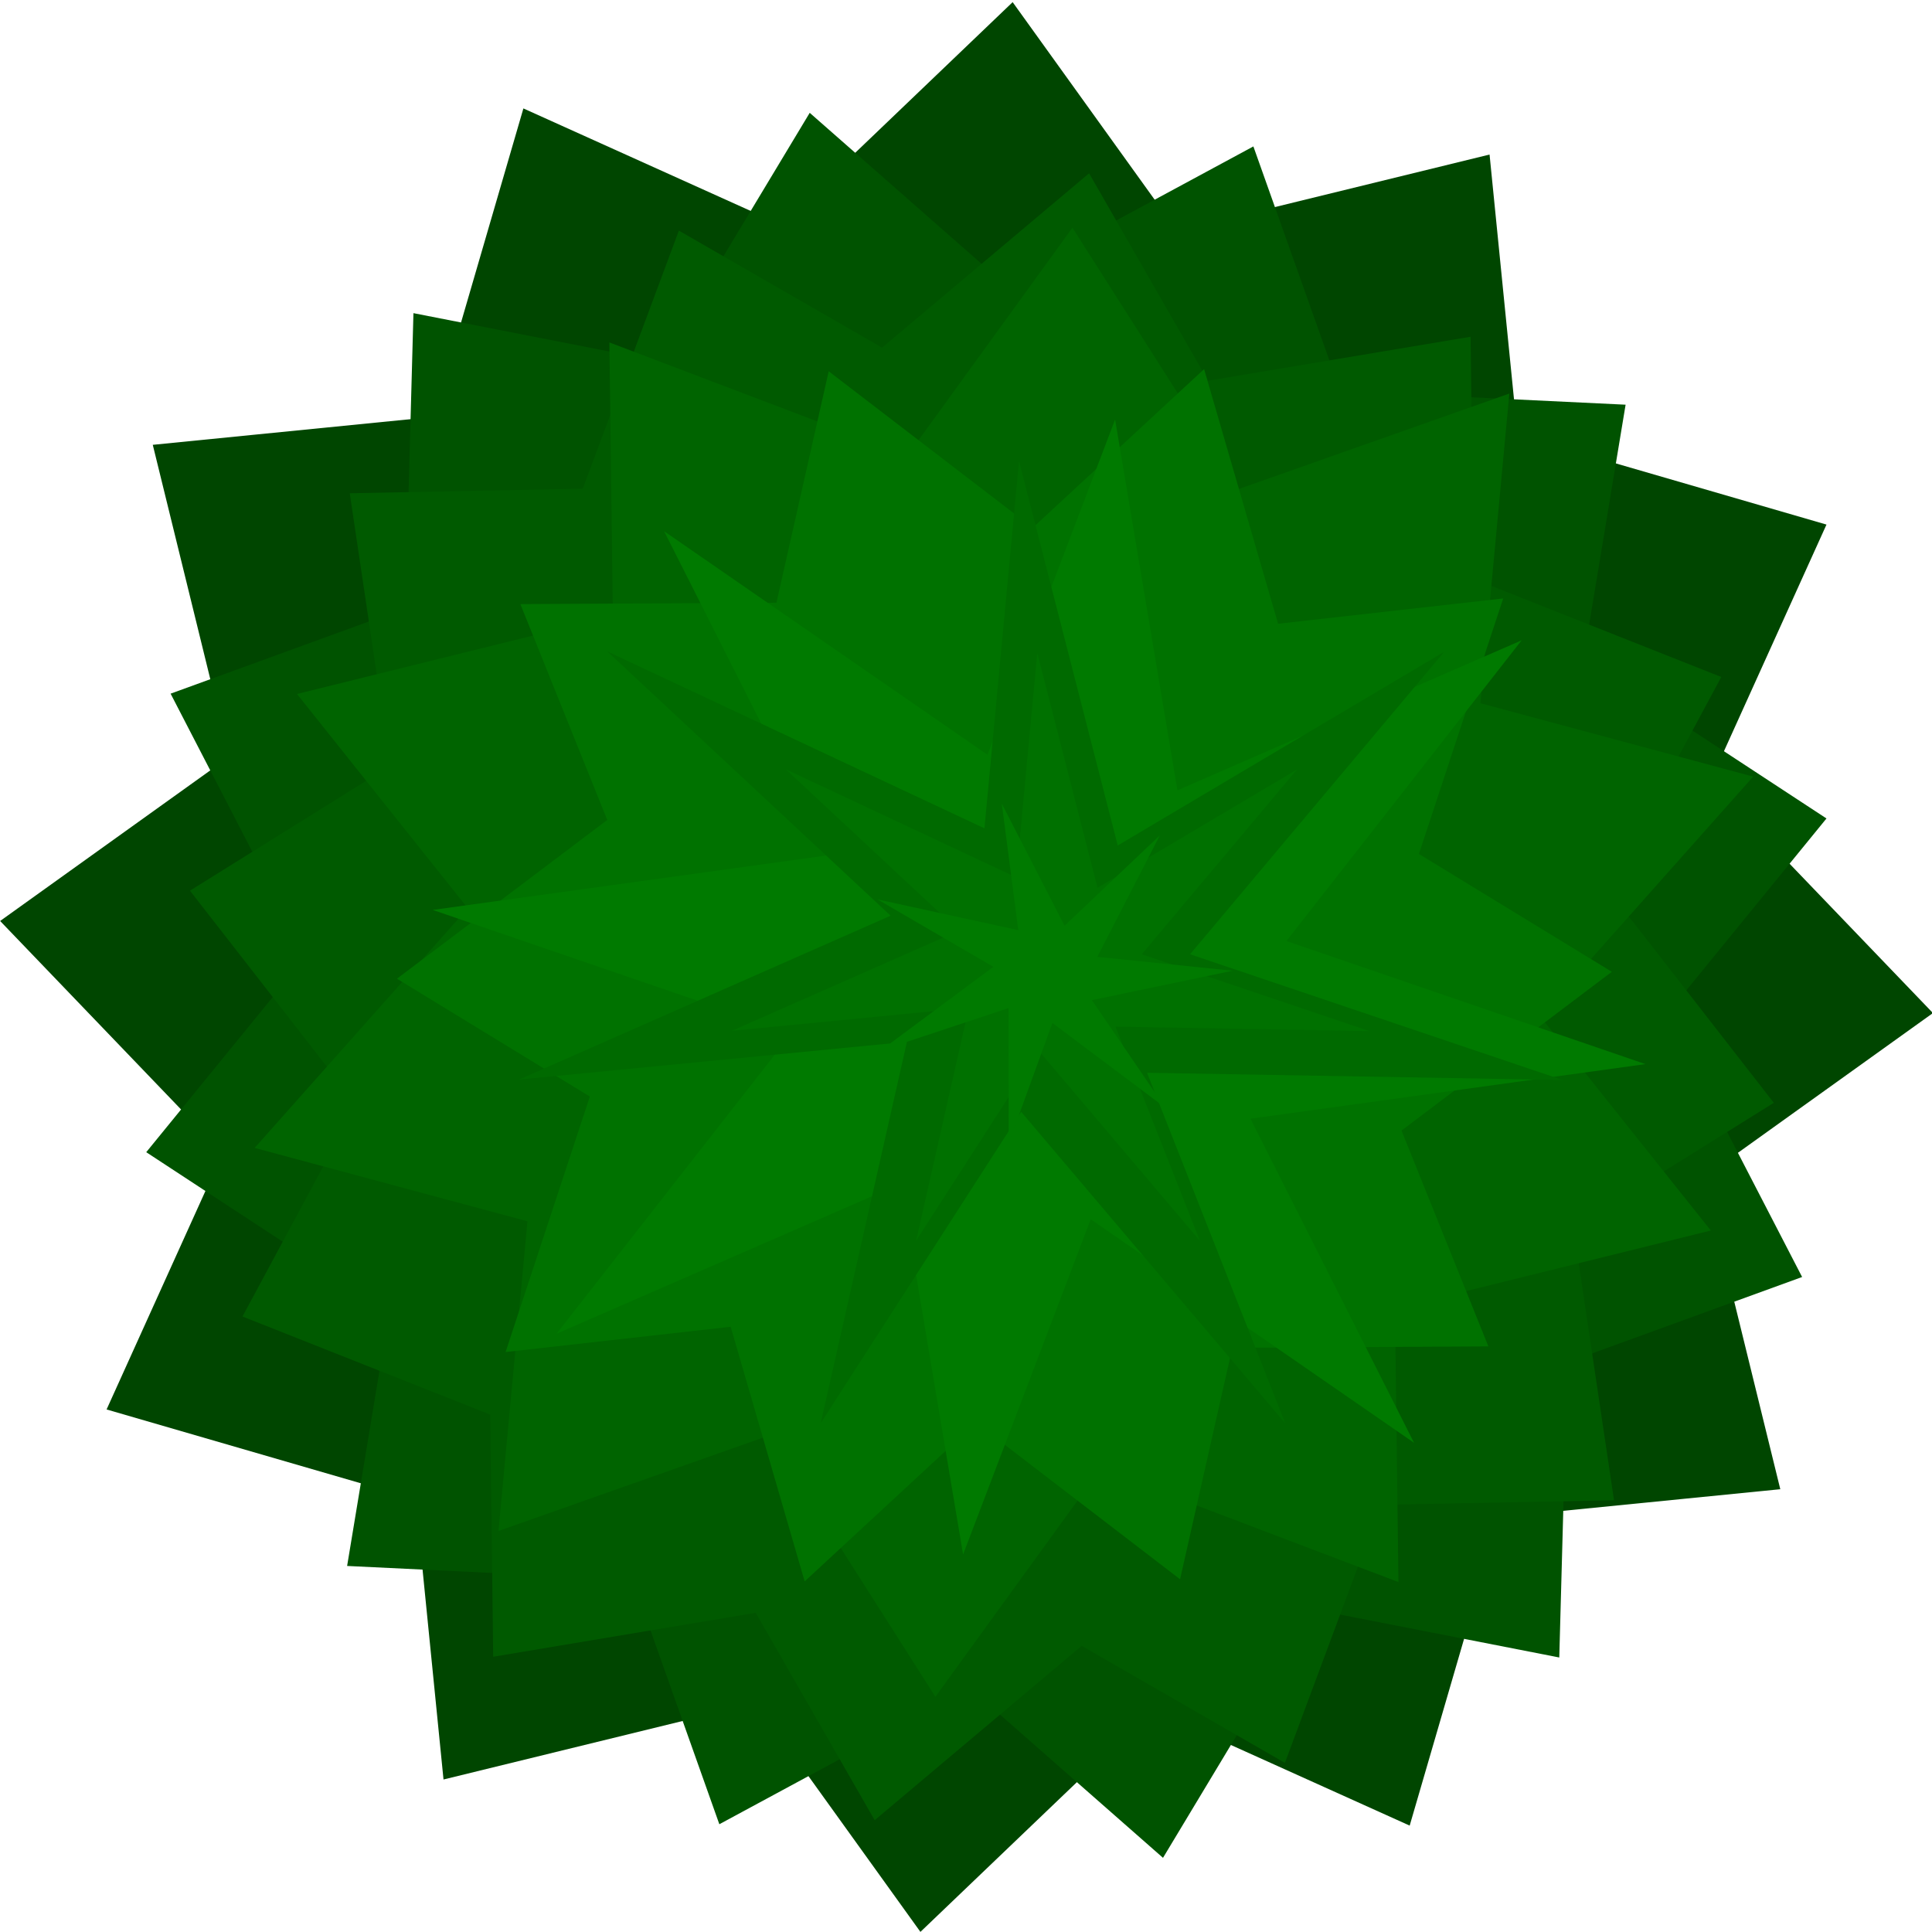
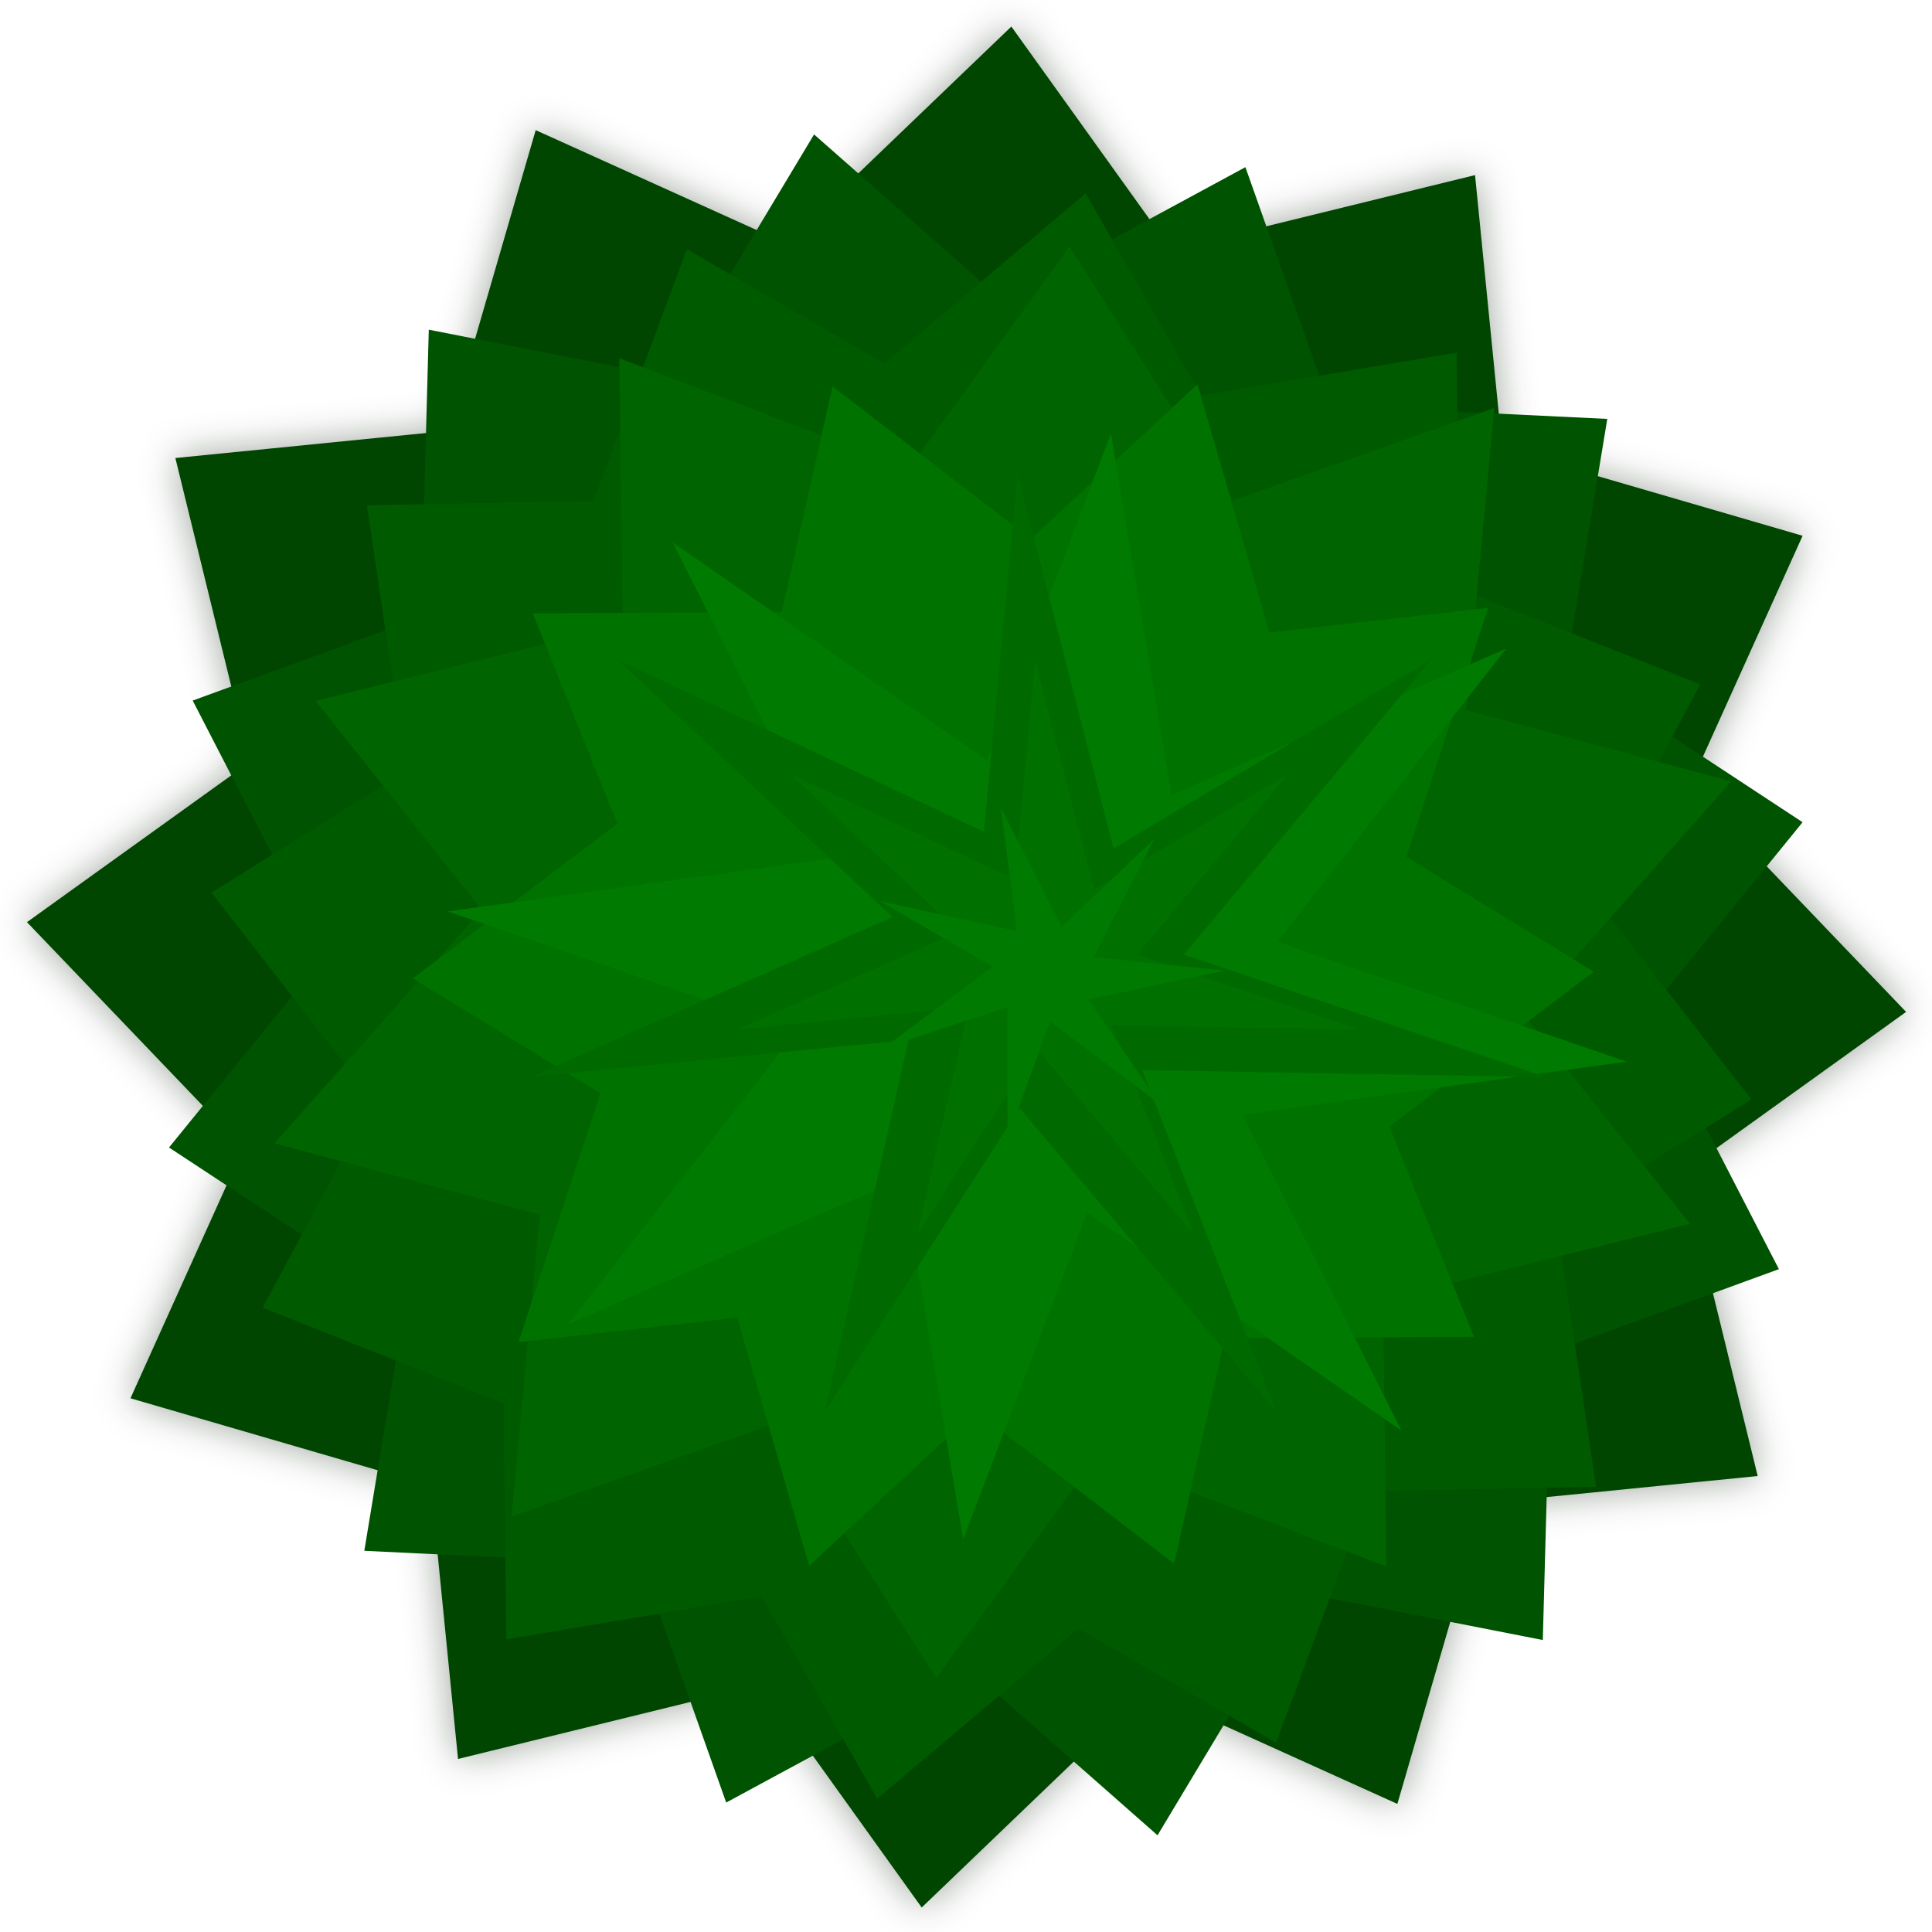
<svg xmlns="http://www.w3.org/2000/svg" id="svg8" version="1.1" viewBox="0 0 211.667 211.667" height="800" width="800">
-   <defs id="defs2" />
+   <defs id="defs2">
+     <filter height="1.048" y="-0.024" width="1.048" x="-0.024" id="filter17239" style="color-interpolation-filters:sRGB">
+       <feGaussianBlur id="feGaussianBlur17241" stdDeviation="0.122" />
+     </filter>
+   </defs>
  <g transform="translate(0,-85.33332)" id="layer1">
-     <path transform="matrix(17.33001,0,0,17.30262,-0.07206939,-4687.498)" style="fill:#004600;fill-opacity:1;stroke-width:0.265" d="m 11.259,285.274 -1.775,0.177 -0.568,1.953 -1.625,-0.734 -1.468,1.407 -1.04,-1.449 -1.975,0.484 -0.177,-1.775 -1.953,-0.568 0.734,-1.625 -1.407,-1.468 1.449,-1.04 -0.484,-1.975 1.775,-0.177 0.568,-1.953 1.625,0.734 1.468,-1.407 1.04,1.449 1.975,-0.484 0.177,1.775 1.953,0.568 -0.734,1.625 1.407,1.468 -1.449,1.04 z" id="path46" />
-     <path transform="matrix(14.88041,-3.730226,3.877531,15.46804,-1076.26,-4145.392)" style="fill:#005300;fill-opacity:1;stroke-width:0.265" d="m 11.259,285.274 -1.775,0.177 -0.568,1.953 -1.625,-0.734 -1.468,1.407 -1.04,-1.449 -1.975,0.484 -0.177,-1.775 -1.953,-0.568 0.734,-1.625 -1.407,-1.468 1.449,-1.04 -0.484,-1.975 1.775,-0.177 0.568,-1.953 1.625,0.734 1.468,-1.407 1.04,1.449 1.975,-0.484 0.177,1.775 1.953,0.568 -0.734,1.625 1.407,1.468 -1.449,1.04 z" id="path46-0" />
-     <path transform="matrix(14.26043,1.194944,-1.242132,14.82357,370.6194,-3992.536)" style="fill:#005a00;fill-opacity:1;stroke-width:0.265" d="m 11.259,285.274 -1.775,0.177 -0.568,1.953 -1.625,-0.734 -1.468,1.407 -1.04,-1.449 -1.975,0.484 -0.177,-1.775 -1.953,-0.568 0.734,-1.625 -1.407,-1.468 1.449,-1.04 -0.484,-1.975 1.775,-0.177 0.568,-1.953 1.625,0.734 1.468,-1.407 1.04,1.449 1.975,-0.484 0.177,1.775 1.953,0.568 -0.734,1.625 1.407,1.468 -1.449,1.04 z" id="path46-0-9" />
-     <path transform="matrix(12.33503,5.497248,-6.115284,11.98145,1758.864,-3221.227)" style="fill:#006400;fill-opacity:1;stroke-width:0.265" d="m 11.259,285.274 -2.574,0.146 -0.353,2.246 -2.168,-1.395 -1.606,1.61 -0.934,-2.403 -2.245,0.359 0.657,-2.493 -2.027,-1.029 1.997,-1.631 -1.035,-2.025 2.574,-0.146 0.353,-2.246 2.168,1.395 1.606,-1.61 0.934,2.403 2.245,-0.359 -0.657,2.493 2.027,1.029 -1.997,1.631 z" id="path46-0-9-9" />
-     <path transform="matrix(9.275081,-6.215406,5.695984,9.552114,-1552.755,-2463.188)" style="fill:#007200;fill-opacity:1;stroke-width:0.265" d="m 11.259,285.274 -2.574,0.146 -0.353,2.246 -2.168,-1.395 -1.606,1.61 -0.934,-2.403 -2.245,0.359 0.657,-2.493 -2.027,-1.029 1.997,-1.631 -1.035,-2.025 2.574,-0.146 0.353,-2.246 2.168,1.395 1.606,-1.61 0.934,2.403 2.245,-0.359 -0.657,2.493 2.027,1.029 -1.997,1.631 z" id="path46-0-9-9-1" />
-     <path transform="matrix(11.06955,0.873802,-0.8181854,10.36498,217.8552,-2785.16)" d="m 15.813,290.859 -3.354,-2.08 -0.995,3.627 -0.901,-3.843 -3.269,1.861 2.08,-3.354 -3.627,-0.995 3.843,-0.901 -1.861,-3.269 3.354,2.08 0.995,-3.627 0.901,3.843 3.269,-1.861 -2.08,3.354 3.627,0.995 -3.843,0.901 z" id="path4615" style="fill:#007a00;fill-opacity:1;stroke-width:0.265" />
-     <path transform="matrix(9.419582,2.594585,-2.429443,8.820035,698.4859,-2365.142)" d="m 15.813,290.859 -3.783,-2.757 -1.24,4.232 -0.203,-4.677 -4.082,1.67 3.53,-3.074 -3.85,-2.15 4.604,0.843 -0.72,-4.351 2.212,4.125 2.953,-3.275 -1.847,4.301 4.402,0.267 -4.514,1.238 z" id="path4615-4" style="fill:#006a00;fill-opacity:1;stroke-width:0.265" />
-     <path transform="matrix(5.753012,1.584644,-1.483783,5.386839,472.057,-1370.599)" d="m 15.813,290.859 -3.783,-2.757 -1.24,4.232 -0.203,-4.677 -4.082,1.67 3.53,-3.074 -3.85,-2.15 4.604,0.843 -0.72,-4.351 2.212,4.125 2.953,-3.275 -1.847,4.301 4.402,0.267 -4.514,1.238 z" id="path4615-4-6" style="fill:#007100;fill-opacity:1;stroke-width:0.265" />
-     <path transform="matrix(3.375051,0.152976,-0.1432393,3.160233,115.9659,-714.9047)" d="m 15.813,290.859 -3.783,-2.757 -1.24,4.232 -0.203,-4.677 -4.082,1.67 3.53,-3.074 -3.85,-2.15 4.604,0.843 -0.72,-4.351 2.212,4.125 2.953,-3.275 -1.847,4.301 4.402,0.267 -4.514,1.238 z" id="path4615-4-6-4" style="fill:#007a00;fill-opacity:1;stroke-width:0.265" />
+     <path transform="matrix(16.84879,0,0,16.86515,2.870019,-4564.145)" style="fill:#001500;fill-opacity:0.392;stroke-width:0.265;filter:url(#filter17239)" d="m 11.259,285.274 -1.775,0.177 -0.568,1.953 -1.625,-0.734 -1.468,1.407 -1.04,-1.449 -1.975,0.484 -0.177,-1.775 -1.953,-0.568 0.734,-1.625 -1.407,-1.468 1.449,-1.04 -0.484,-1.975 1.775,-0.177 0.568,-1.953 1.625,0.734 1.468,-1.407 1.04,1.449 1.975,-0.484 0.177,1.775 1.953,0.568 -0.734,1.625 1.407,1.468 -1.449,1.04 z" id="path46-5" />
+     <path transform="matrix(16.84879,0,0,16.86515,2.870019,-4564.145)" style="fill:#004600;fill-opacity:1;stroke-width:0.265" d="m 11.259,285.274 -1.775,0.177 -0.568,1.953 -1.625,-0.734 -1.468,1.407 -1.04,-1.449 -1.975,0.484 -0.177,-1.775 -1.953,-0.568 0.734,-1.625 -1.407,-1.468 1.449,-1.04 -0.484,-1.975 1.775,-0.177 0.568,-1.953 1.625,0.734 1.468,-1.407 1.04,1.449 1.975,-0.484 0.177,1.775 1.953,0.568 -0.734,1.625 1.407,1.468 -1.449,1.04 z" id="path46" />
+     <path transform="matrix(14.46721,-3.635912,3.76986,15.07695,-1043.435,-4035.745)" style="fill:#005300;fill-opacity:1;stroke-width:0.265" d="m 11.259,285.274 -1.775,0.177 -0.568,1.953 -1.625,-0.734 -1.468,1.407 -1.04,-1.449 -1.975,0.484 -0.177,-1.775 -1.953,-0.568 0.734,-1.625 -1.407,-1.468 1.449,-1.04 -0.484,-1.975 1.775,-0.177 0.568,-1.953 1.625,0.734 1.468,-1.407 1.04,1.449 1.975,-0.484 0.177,1.775 1.953,0.568 -0.734,1.625 1.407,1.468 -1.449,1.04 z" id="path46-0" />
+     <path transform="matrix(13.86445,1.164731,-1.20764,14.44878,363.2681,-3886.754)" style="fill:#005a00;fill-opacity:1;stroke-width:0.265" d="m 11.259,285.274 -1.775,0.177 -0.568,1.953 -1.625,-0.734 -1.468,1.407 -1.04,-1.449 -1.975,0.484 -0.177,-1.775 -1.953,-0.568 0.734,-1.625 -1.407,-1.468 1.449,-1.04 -0.484,-1.975 1.775,-0.177 0.568,-1.953 1.625,0.734 1.468,-1.407 1.04,1.449 1.975,-0.484 0.177,1.775 1.953,0.568 -0.734,1.625 1.407,1.468 -1.449,1.04 z" id="path46-0-9" />
+     <path transform="matrix(11.99251,5.358257,-5.945474,11.67851,1712.964,-3134.947)" style="fill:#006400;fill-opacity:1;stroke-width:0.265" d="m 11.259,285.274 -2.574,0.146 -0.353,2.246 -2.168,-1.395 -1.606,1.61 -0.934,-2.403 -2.245,0.359 0.657,-2.493 -2.027,-1.029 1.997,-1.631 -1.035,-2.025 2.574,-0.146 0.353,-2.246 2.168,1.395 1.606,-1.61 0.934,2.403 2.245,-0.359 -0.657,2.493 2.027,1.029 -1.997,1.631 z" id="path46-0-9-9" />
+     <path transform="matrix(9.017529,-6.058257,5.537817,9.310601,-1506.698,-2396.074)" style="fill:#007200;fill-opacity:1;stroke-width:0.265" d="m 11.259,285.274 -2.574,0.146 -0.353,2.246 -2.168,-1.395 -1.606,1.61 -0.934,-2.403 -2.245,0.359 0.657,-2.493 -2.027,-1.029 1.997,-1.631 -1.035,-2.025 2.574,-0.146 0.353,-2.246 2.168,1.395 1.606,-1.61 0.934,2.403 2.245,-0.359 -0.657,2.493 2.027,1.029 -1.997,1.631 z" id="path46-0-9-9-1" />
+     <path transform="matrix(10.76217,0.851709,-0.7954659,10.10292,214.7458,-2709.905)" d="m 15.813,290.859 -3.354,-2.08 -0.995,3.627 -0.901,-3.843 -3.269,1.861 2.08,-3.354 -3.627,-0.995 3.843,-0.901 -1.861,-3.269 3.354,2.08 0.995,-3.627 0.901,3.843 3.269,-1.861 -2.08,3.354 3.627,0.995 -3.843,0.901 z" id="path4615" style="fill:#007a00;fill-opacity:1;stroke-width:0.265" />
+     <path transform="matrix(9.158018,2.528984,-2.361982,8.597032,682.0303,-2300.507)" d="m 15.813,290.859 -3.783,-2.757 -1.24,4.232 -0.203,-4.677 -4.082,1.67 3.53,-3.074 -3.85,-2.15 4.604,0.843 -0.72,-4.351 2.212,4.125 2.953,-3.275 -1.847,4.301 4.402,0.267 -4.514,1.238 z" id="path4615-4" style="fill:#006a00;fill-opacity:1;stroke-width:0.265" />
+     <path transform="matrix(5.593262,1.544578,-1.442581,5.25064,461.889,-1331.11)" d="m 15.813,290.859 -3.783,-2.757 -1.24,4.232 -0.203,-4.677 -4.082,1.67 3.53,-3.074 -3.85,-2.15 4.604,0.843 -0.72,-4.351 2.212,4.125 2.953,-3.275 -1.847,4.301 4.402,0.267 -4.514,1.238 z" id="path4615-4-6" style="fill:#007100;fill-opacity:1;stroke-width:0.265" />
+     <path transform="matrix(3.281332,0.1491082,-0.1392618,3.080331,115.6859,-691.9937)" d="m 15.813,290.859 -3.783,-2.757 -1.24,4.232 -0.203,-4.677 -4.082,1.67 3.53,-3.074 -3.85,-2.15 4.604,0.843 -0.72,-4.351 2.212,4.125 2.953,-3.275 -1.847,4.301 4.402,0.267 -4.514,1.238 z" id="path4615-4-6-4" style="fill:#007a00;fill-opacity:1;stroke-width:0.265" />
  </g>
</svg>
